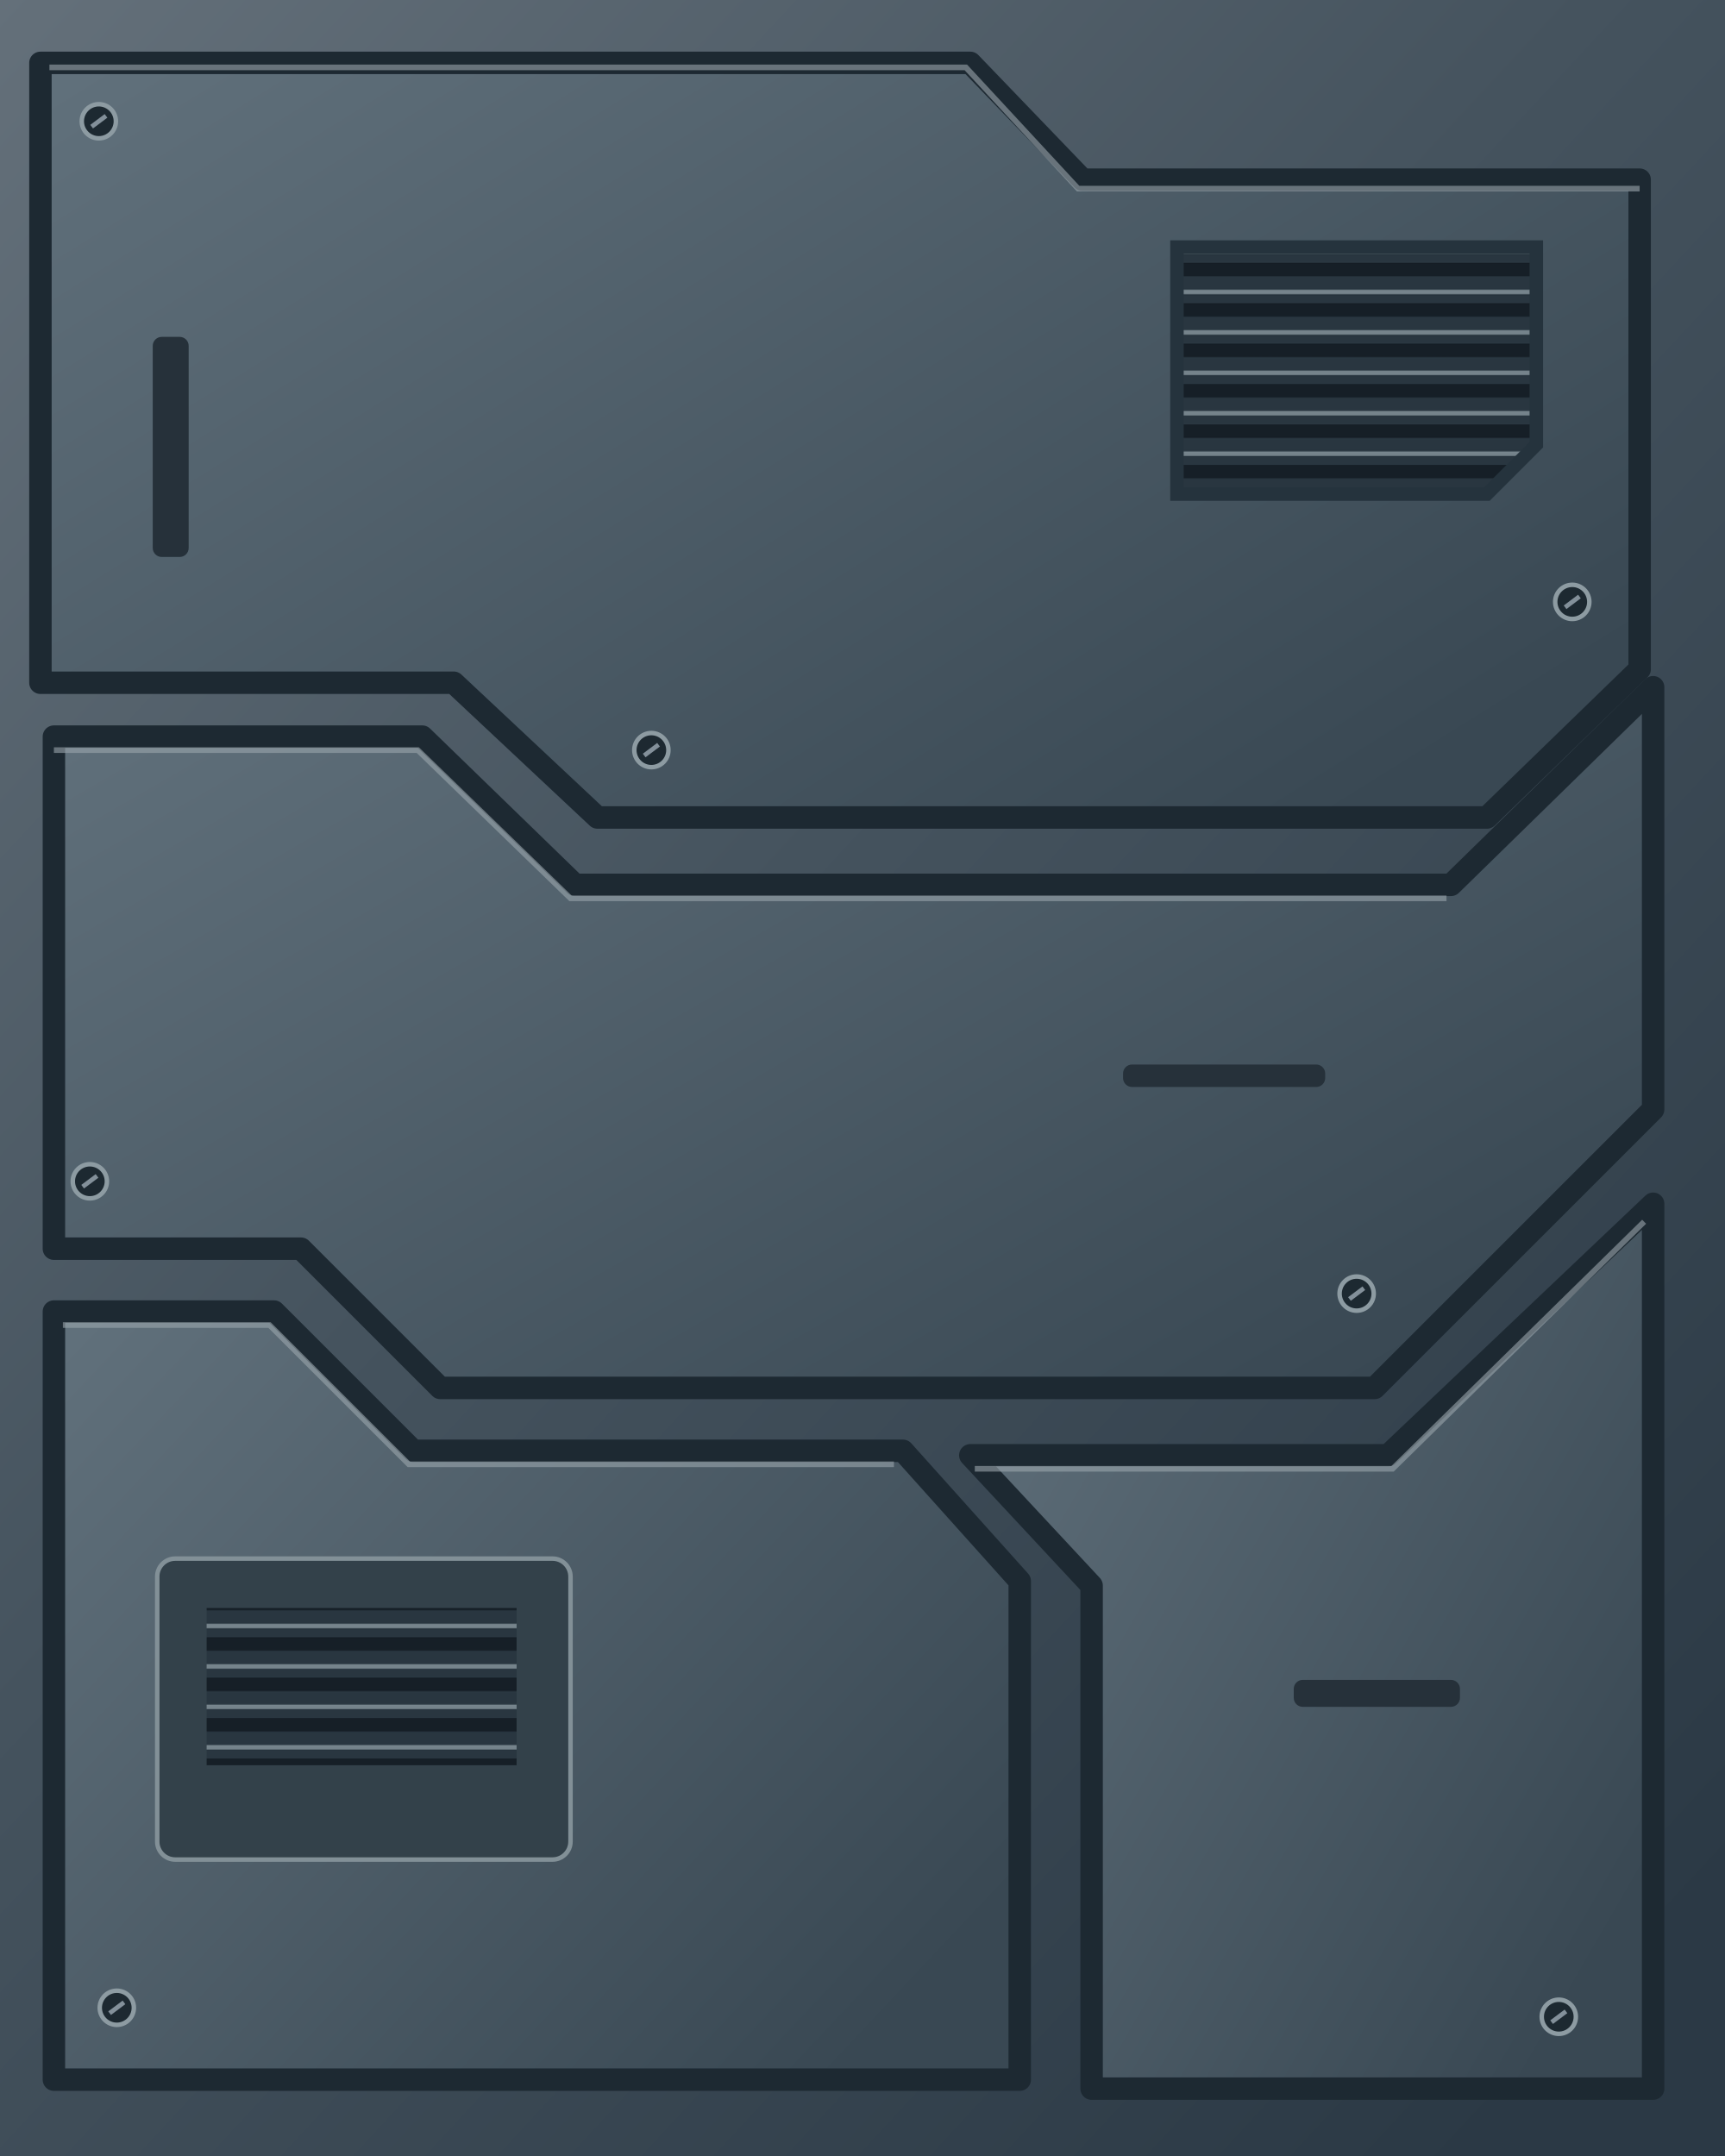
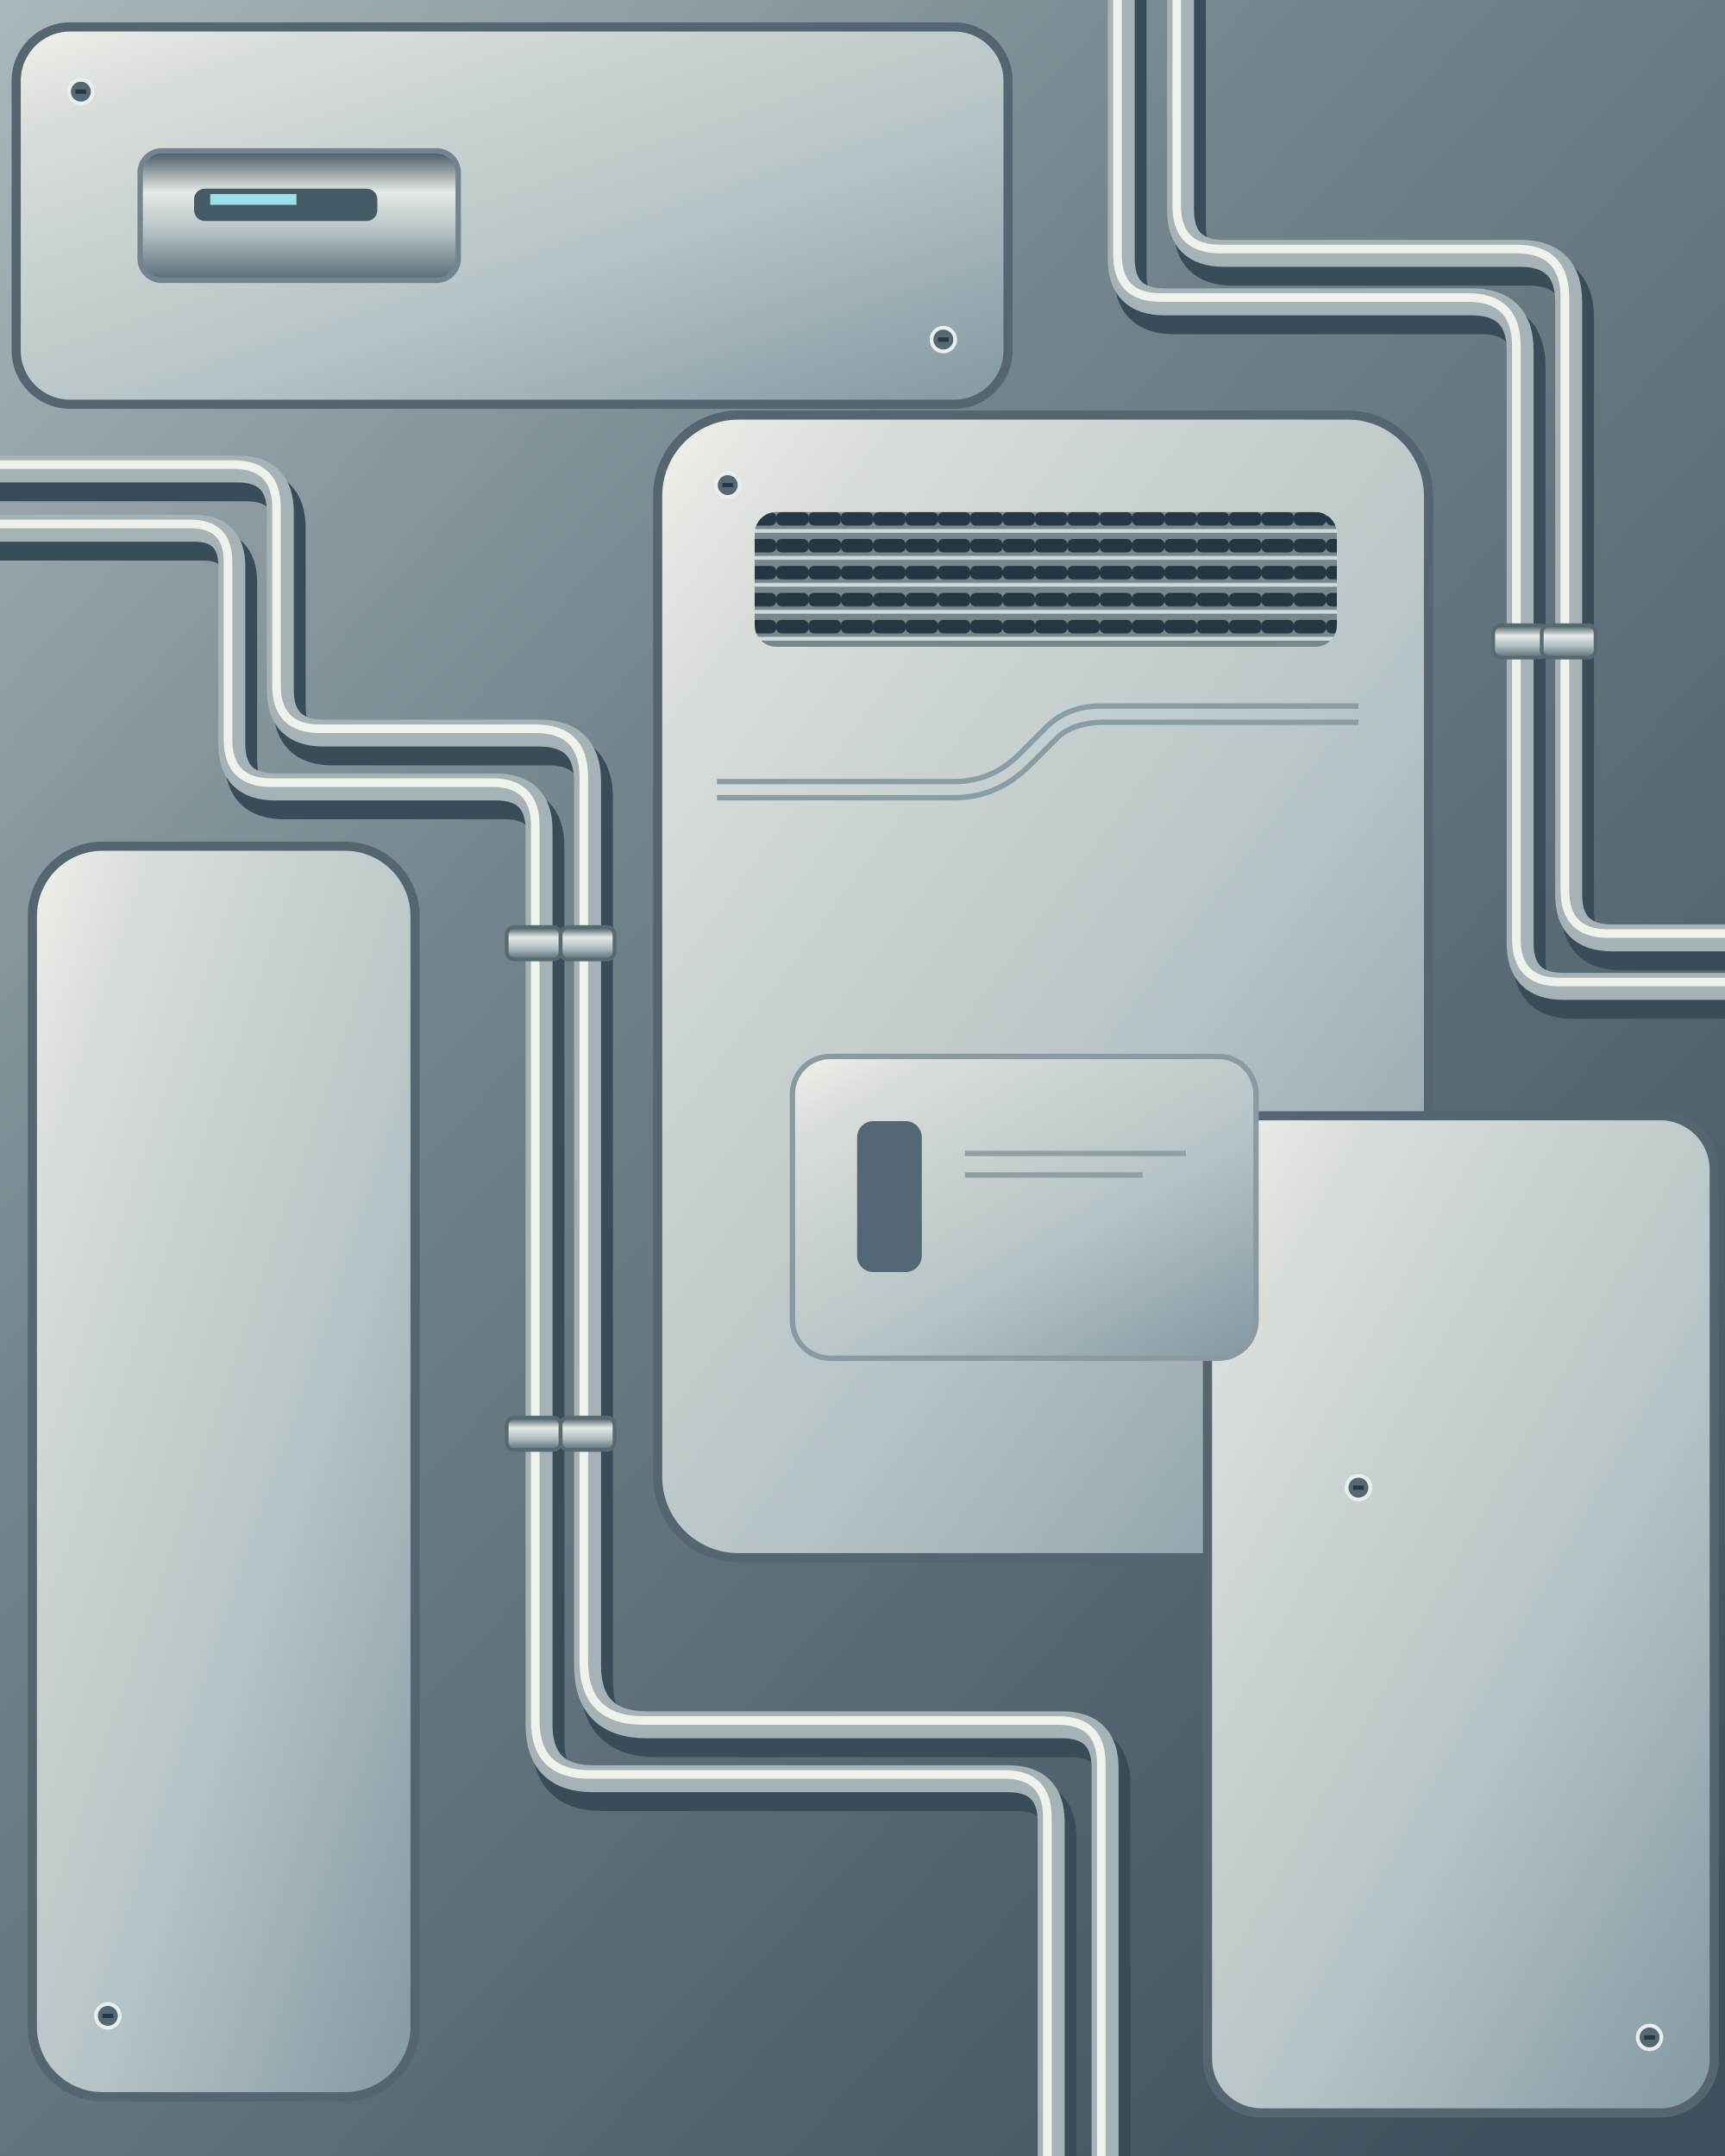
- <svg xmlns="http://www.w3.org/2000/svg" width="384" height="480" viewBox="0 0 384 480">
+ <svg xmlns="http://www.w3.org/2000/svg" xmlns:xlink="http://www.w3.org/1999/xlink" width="1024" height="1280" viewBox="0 0 320 400">
  <defs>
-     <linearGradient id="steel" x2=".85" y2="1" gradientUnits="objectBoundingBox">
-       <stop stop-color="#64707a" />
-       <stop offset=".46" stop-color="#45535e" />
-       <stop offset="1" stop-color="#2b3945" />
+     <linearGradient id="h" x2=".85" y2="1">
+       <stop stop-color="#aab7bb" />
+       <stop offset=".38" stop-color="#74858d" />
+       <stop offset="1" stop-color="#40515d" />
    </linearGradient>
-     <linearGradient id="insert" x2="1" y2=".75">
-       <stop stop-color="#61717c" />
-       <stop offset="1" stop-color="#394853" />
+     <linearGradient id="lid" x1="0" y1="0" x2=".9" y2="1">
+       <stop stop-color="#f0f1e9" />
+       <stop offset=".15" stop-color="#d9deda" />
+       <stop offset=".64" stop-color="#b5c2c5" />
+       <stop offset="1" stop-color="#899da6" />
    </linearGradient>
-     <pattern id="louvre" width="10" height="9" patternUnits="userSpaceOnUse">
-       <rect width="10" height="9" fill="#293640" />
-       <path d="M0 2H10" stroke="#75838b" />
-       <path d="M0 6H10" stroke="#161f27" stroke-width="3" />
+     <linearGradient id="trim" x2="0" y2="1">
+       <stop stop-color="#445760" />
+       <stop offset=".32" stop-color="#e5eae6" />
+       <stop offset=".64" stop-color="#b2bfc2" />
+       <stop offset="1" stop-color="#596c76" />
+     </linearGradient>
+     <pattern id="vents" width="6" height="5" patternUnits="userSpaceOnUse">
+       <rect width="6" height="5" fill="#78878a" />
+       <rect width="6" height="2.5" rx="1" fill="#243844" />
+       <path d="M0 3.5h6" stroke="#ccdad9" stroke-width=".7" />
    </pattern>
-     <g id="screw">
-       <circle r="3.8" fill="#1d2931" stroke="#8d9ba2" />
-       <path d="m-1.6 1.2 3.2-2.4" stroke="#83909a" />
+     <path id="lines" d="M-4 87h48q8 0 8 8v33q0 8 8 8h40q9 0 9 9v164q0 11 11 11h77q8 0 8 8v75 M-4 98h40q7 0 7 7v33q0 8 8 8h41q8 0 8 8v166q0 10 10 10h77q8 0 8 8v65 M208-4v52q0 8 8 8h57q9 0 9 9v110q0 8 8 8h34 M219-4v43q0 8 8 8h55q9 0 9 9v110q0 8 8 8h25" />
+     <g id="bolt">
+       <circle r="2.2" fill="#586872" stroke="#e8efec" stroke-width=".7" />
+       <path d="M-1 0h2" stroke="#243946" stroke-width=".8" />
+     </g>
+     <g id="clamp">
+       <rect x="-5" y="-3" width="10" height="6" rx="1.4" fill="url(#trim)" stroke="#566a70" stroke-width=".7" />
    </g>
  </defs>
-   <rect width="384" height="480" fill="url(#steel)" />
-   <g fill="url(#insert)" stroke="#1d2932" stroke-width="5" stroke-linejoin="round">
-     <path d="M9 14H216l25 26h124v109l-34 33H133l-32-30H9Z" />
-     <path d="M12 164h82l34 33h195l45-44v94l-62 62H98l-31-31H12Z" />
-     <path d="M12 292h49l31 31h109l26 29v111H12Z" />
-     <path d="M216 324h93l59-56v197H243V353Z" />
+   <rect width="320" height="400" fill="url(#h)" />
+   <g stroke="#566670" stroke-width="1.7" fill="url(#lid)">
+     <rect x="3" y="5" width="184" height="70" rx="10" />
+     <rect x="6" y="157" width="71" height="232" rx="13" />
+     <rect x="122" y="77" width="143" height="212" rx="15" />
+     <rect x="224" y="207" width="94" height="185" rx="10" />
  </g>
-   <g fill="none" stroke="#9aa6ac" stroke-opacity=".6" stroke-width="1.25">
-     <path d="M11 15h204l25 27h125M12 167h81l34 33h195M14 295h46l31 31h108M217 327h93l56-55" />
-   </g>
-   <path d="M262 55h80v44l-11 11h-69Z" fill="url(#louvre)" stroke="#25333d" stroke-width="3" />
-   <rect x="35" y="347" width="92" height="67" rx="4" fill="#33414a" stroke="#829097" />
-   <path d="M46 358h69v35H46z" fill="url(#louvre)" />
-   <g fill="#26313a">
-     <rect x="34" y="75" width="8" height="49" rx="2" />
-     <rect x="288" y="374" width="37" height="6" rx="2" />
-     <rect x="250" y="237" width="45" height="5" rx="2" />
+   <rect x="140" y="95" width="108" height="25" rx="4" fill="url(#vents)" />
+   <path d="M133 145h44q7 0 12-5l5-5q4-4 10-4h48M133 148h44q8 0 14-6l5-5q3-3 9-3h47" fill="none" stroke="#8b9da4" />
+   <rect x="147" y="196" width="86" height="56" rx="7" fill="url(#lid)" stroke="#8a9aa0" />
+   <rect x="159" y="208" width="12" height="28" rx="3" fill="#536874" />
+   <path d="M179 214h41m-41 4h33" stroke="#919fa3" />
+   <g fill="none" stroke-linejoin="round">
+     <use xlink:href="#lines" transform="translate(1.7 3)" stroke="#394c57" stroke-width="6" />
+     <use xlink:href="#lines" stroke="#a5b2b6" stroke-width="5" />
+     <use xlink:href="#lines" transform="translate(-.7 -.8)" stroke="#eef2eb" stroke-width="1.6" />
  </g>
  <g>
-     <use href="#screw" x="22" y="27" />
-     <use href="#screw" x="350" y="134" />
-     <use href="#screw" x="145" y="167" />
-     <use href="#screw" x="20" y="263" />
-     <use href="#screw" x="302" y="288" />
-     <use href="#screw" x="26" y="447" />
-     <use href="#screw" x="347" y="449" />
+     <use xlink:href="#clamp" x="99" y="175" />
+     <use xlink:href="#clamp" x="109" y="175" />
+     <use xlink:href="#clamp" x="99" y="266" />
+     <use xlink:href="#clamp" x="109" y="266" />
+     <use xlink:href="#clamp" x="282" y="119" />
+     <use xlink:href="#clamp" x="291" y="119" />
  </g>
+   <g>
+     <use xlink:href="#bolt" x="15" y="17" />
+     <use xlink:href="#bolt" x="175" y="63" />
+     <use xlink:href="#bolt" x="135" y="90" />
+     <use xlink:href="#bolt" x="252" y="276" />
+     <use xlink:href="#bolt" x="20" y="374" />
+     <use xlink:href="#bolt" x="306" y="378" />
+   </g>
+   <rect x="26" y="28" width="59" height="24" rx="4" fill="url(#trim)" stroke="#73848e" />
+   <rect x="36" y="35" width="34" height="6" rx="2" fill="#455b65" />
+   <path d="M39 37h16" stroke="#9be0e9" stroke-width="2" />
</svg>
